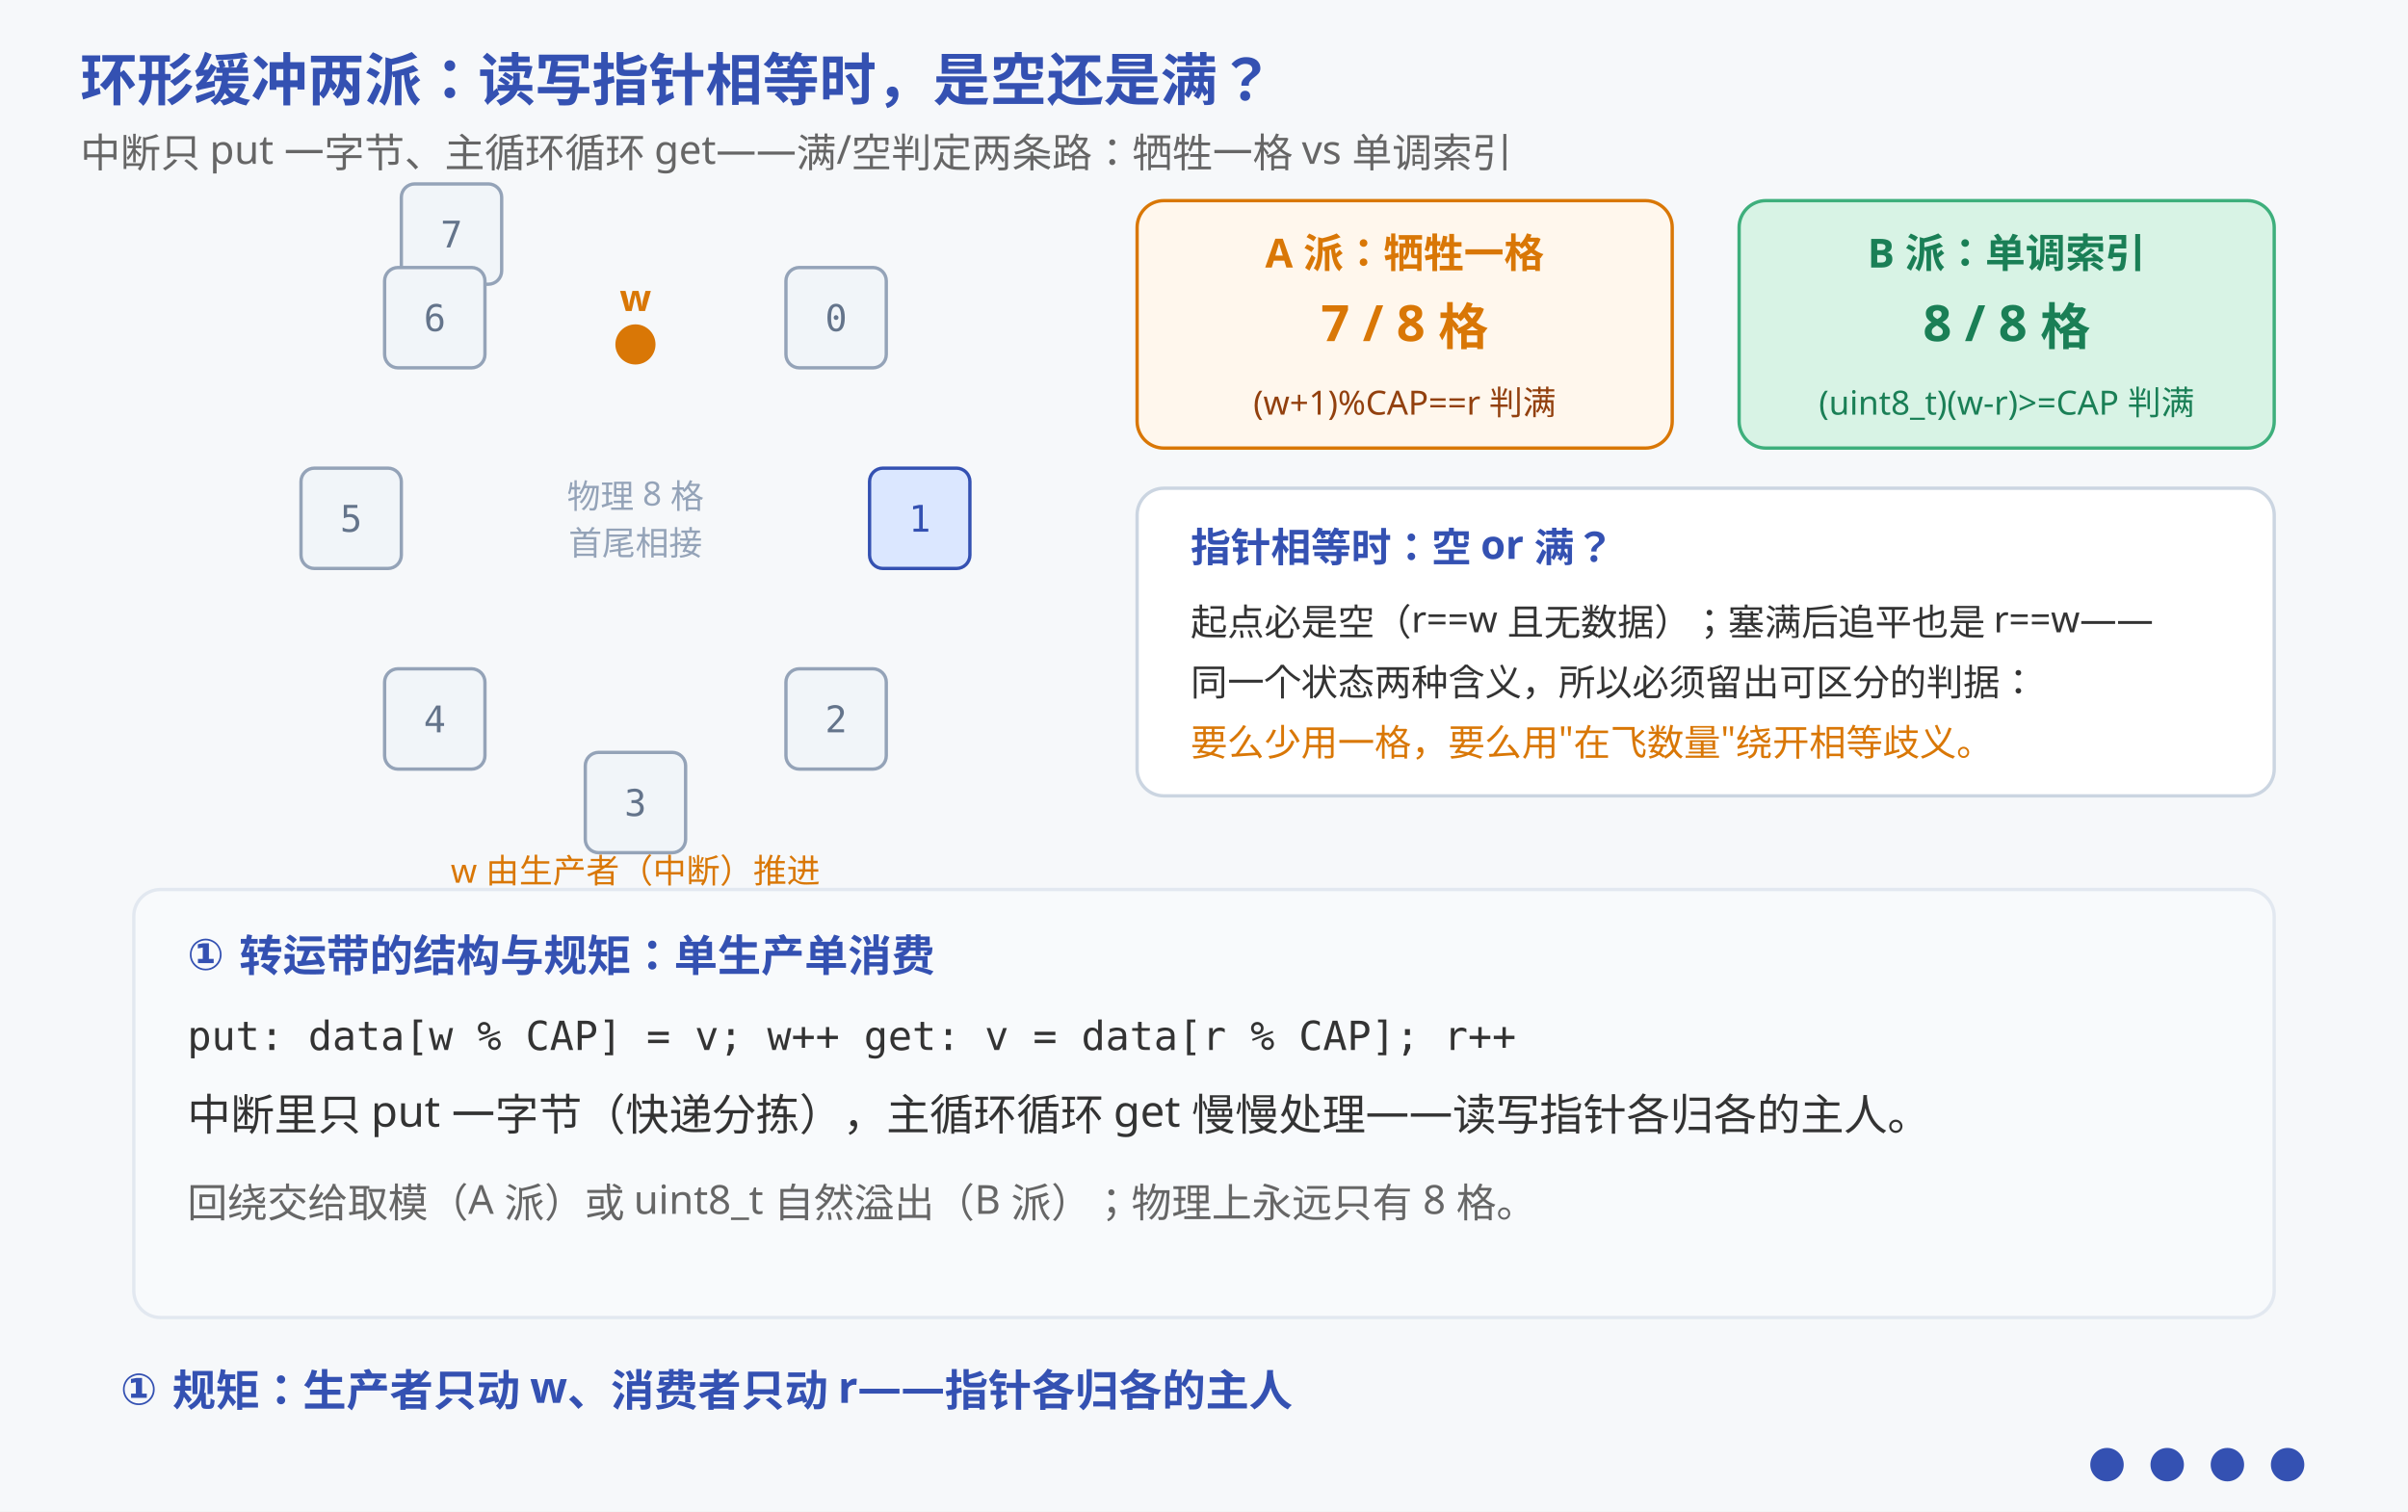
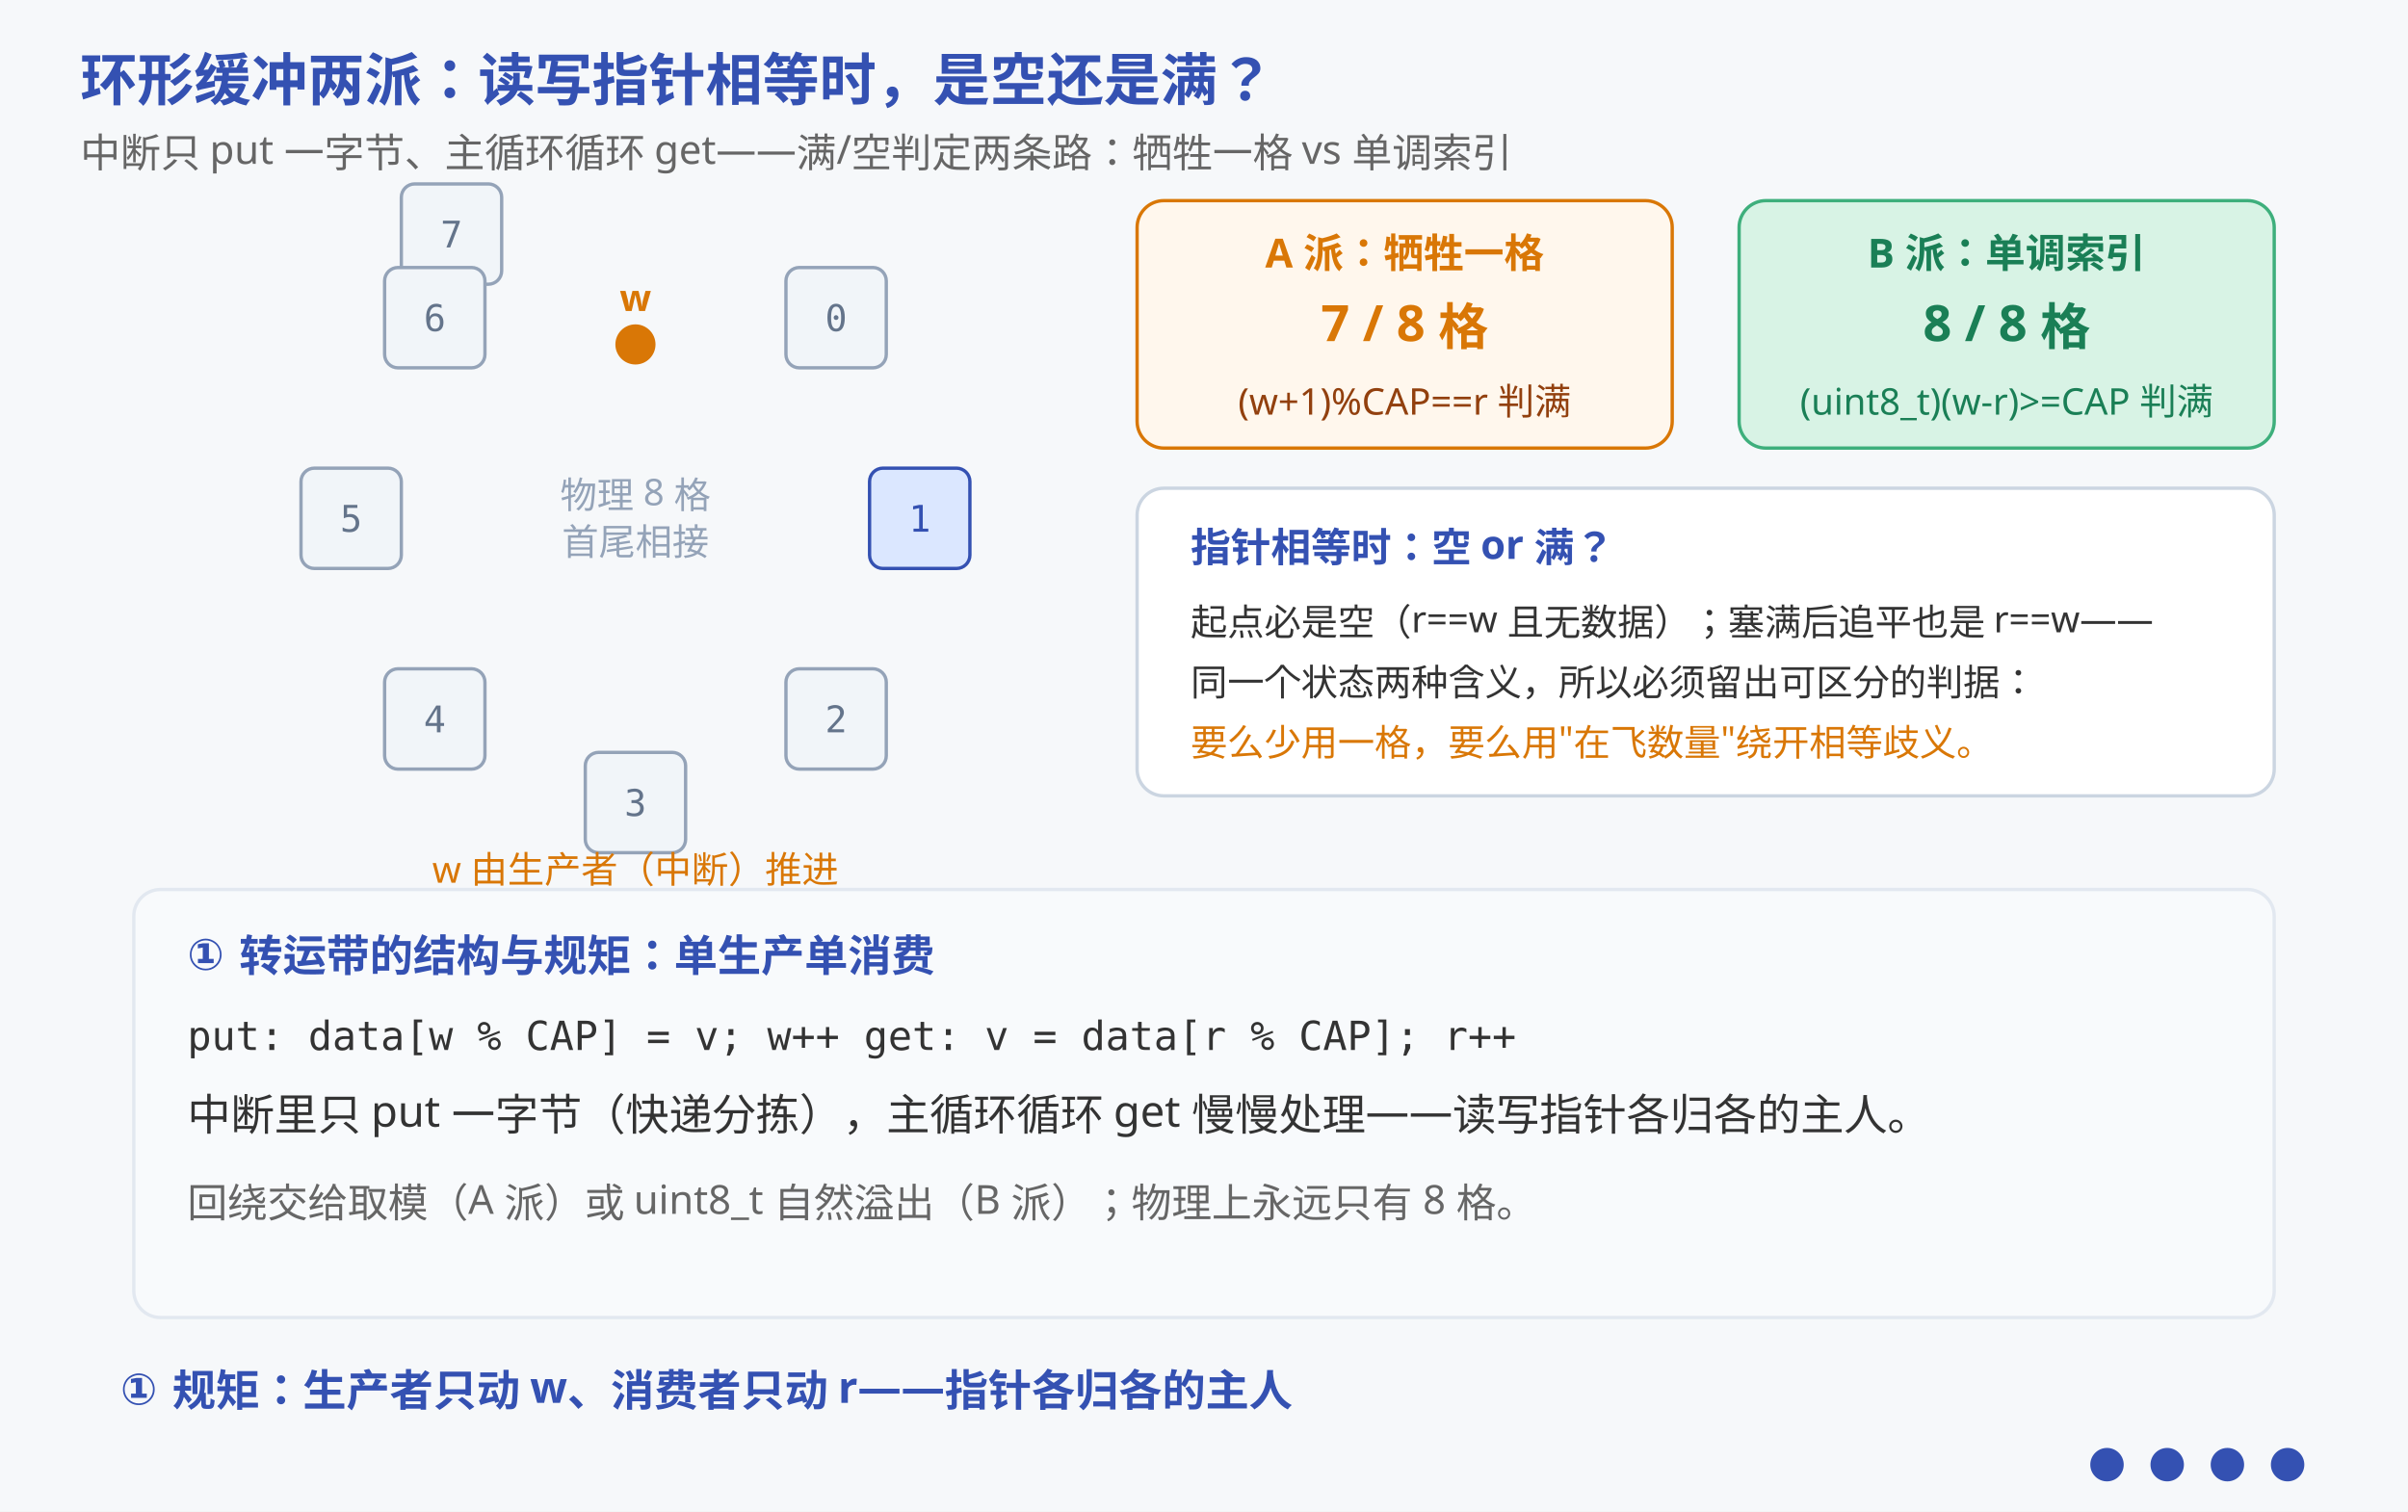
<svg xmlns="http://www.w3.org/2000/svg" viewBox="0 0 720 452" font-family="'Segoe UI','Microsoft YaHei',sans-serif">
  <rect width="720" height="452" fill="#f6f8fa" />
  <text x="24" y="30" font-size="17" font-weight="bold" fill="#3451b2">环形缓冲两派：读写指针相等时，是空还是满？</text>
  <text x="24" y="50" font-size="12" fill="#666">中断只 put 一字节、主循环循环 get——满/空判定两条路：牺牲一格 vs 单调索引</text>
  <g font-size="11" font-family="Consolas,monospace">
    <rect x="120" y="55" width="30" height="30" rx="4" fill="#f1f5f9" stroke="#94a3b8" />
    <text x="135" y="74" fill="#64748b" text-anchor="middle">7</text>
    <rect x="235" y="80" width="30" height="30" rx="4" fill="#f1f5f9" stroke="#94a3b8" />
    <text x="250" y="99" fill="#64748b" text-anchor="middle">0</text>
    <rect x="260" y="140" width="30" height="30" rx="4" fill="#dbe7ff" stroke="#3451b2" />
    <text x="275" y="159" fill="#3451b2" text-anchor="middle">1</text>
    <rect x="235" y="200" width="30" height="30" rx="4" fill="#f1f5f9" stroke="#94a3b8" />
    <text x="250" y="219" fill="#64748b" text-anchor="middle">2</text>
    <rect x="175" y="225" width="30" height="30" rx="4" fill="#f1f5f9" stroke="#94a3b8" />
    <text x="190" y="244" fill="#64748b" text-anchor="middle">3</text>
    <rect x="115" y="200" width="30" height="30" rx="4" fill="#f1f5f9" stroke="#94a3b8" />
    <text x="130" y="219" fill="#64748b" text-anchor="middle">4</text>
    <rect x="90" y="140" width="30" height="30" rx="4" fill="#f1f5f9" stroke="#94a3b8" />
    <text x="105" y="159" fill="#64748b" text-anchor="middle">5</text>
    <rect x="115" y="80" width="30" height="30" rx="4" fill="#f1f5f9" stroke="#94a3b8" />
    <text x="130" y="99" fill="#64748b" text-anchor="middle">6</text>
  </g>
  <g transform="translate(190,155)">
    <g>
      <animateTransform attributeName="transform" type="rotate" values="0;360" dur="4s" repeatCount="indefinite" />
      <circle cx="0" cy="-52" r="6" fill="#d97706" />
      <text x="0" y="-62" font-size="11" font-weight="bold" fill="#d97706" text-anchor="middle">w</text>
    </g>
  </g>
-   <text x="190" y="152" font-size="10" fill="#94a3b8" text-anchor="middle">物理 8 格</text>
-   <text x="190" y="166" font-size="10" fill="#94a3b8" text-anchor="middle">首尾相接</text>
-   <text x="190" y="264" font-size="10" fill="#d97706" text-anchor="middle">w 由生产者（中断）推进</text>
-   <text x="190" y="278" font-size="10" fill="#3451b2" text-anchor="middle">r 由消费者（主循环）推进</text>
+   <text x="190" y="152" font-size="11" fill="#94a3b8" text-anchor="middle">物理 8 格</text>
+   <text x="190" y="166" font-size="11" fill="#94a3b8" text-anchor="middle">首尾相接</text>
+   <text x="190" y="264" font-size="11" fill="#d97706" text-anchor="middle">w 由生产者（中断）推进</text>
+   <text x="190" y="278" font-size="11" fill="#3451b2" text-anchor="middle">r 由消费者（主循环）推进</text>
  <rect x="340" y="60" width="160" height="74" rx="8" fill="#fff7ed" stroke="#d97706" />
  <text x="420" y="80" font-size="12" font-weight="bold" fill="#d97706" text-anchor="middle">A 派：牺牲一格</text>
  <text x="420" y="102" font-size="15" font-weight="bold" fill="#d97706" text-anchor="middle">7 / 8 格</text>
-   <text x="420" y="124" font-size="10" fill="#92400e" text-anchor="middle">(w+1)%CAP==r 判满</text>
+   <text x="420" y="124" font-size="11" fill="#92400e" text-anchor="middle">(w+1)%CAP==r 判满</text>
  <rect x="520" y="60" width="160" height="74" rx="8" fill="#d8f3e5" stroke="#3eaf7c" />
  <text x="600" y="80" font-size="12" font-weight="bold" fill="#1a7f56" text-anchor="middle">B 派：单调索引</text>
  <text x="600" y="102" font-size="15" font-weight="bold" fill="#1a7f56" text-anchor="middle">8 / 8 格</text>
-   <text x="600" y="124" font-size="10" fill="#1a7f56" text-anchor="middle">(uint8_t)(w-r)&gt;=CAP 判满</text>
+   <text x="600" y="124" font-size="11" fill="#1a7f56" text-anchor="middle">(uint8_t)(w-r)&gt;=CAP 判满</text>
  <rect x="340" y="146" width="340" height="92" rx="8" fill="#ffffff" stroke="#cbd5e1" />
  <text x="356" y="168" font-size="12" font-weight="bold" fill="#3451b2">指针相等时：空 or 满？</text>
  <text x="356" y="190" font-size="11" fill="#333">起点必是空（r==w 且无数据）；塞满后追平也是 r==w——</text>
  <text x="356" y="208" font-size="11" fill="#333">同一个状态两种含义，所以必须留出可区分的判据：</text>
  <text x="356" y="226" font-size="11" fill="#d97706">要么少用一格，要么用"在飞数量"绕开相等歧义。</text>
  <g opacity="1">
    <animate attributeName="opacity" calcMode="discrete" values="1;0;0;0;0" keyTimes="0;0.25;0.5;0.75;1" dur="12s" repeatCount="indefinite" />
    <rect x="40" y="266" width="640" height="128" rx="8" fill="#f8fafc" stroke="#e2e8f0" />
    <text x="56" y="290" font-size="13" font-weight="bold" fill="#3451b2">① 转运带的结构与规矩：单生产单消费</text>
    <text x="56" y="314" font-size="12" font-family="Consolas,monospace" fill="#333">put: data[w % CAP] = v;  w++        get: v = data[r % CAP];  r++</text>
    <text x="56" y="338" font-size="13" fill="#333">中断里只 put 一字节（快递分拣），主循环循环 get 慢慢处理——读写指针各归各的主人。</text>
    <text x="56" y="364" font-size="12" fill="#666">回绕交给取模（A 派）或 uint8_t 自然溢出（B 派）；物理上永远只有 8 格。</text>
  </g>
  <g opacity="0">
    <animate attributeName="opacity" calcMode="discrete" values="0;1;0;0;0" keyTimes="0;0.25;0.5;0.75;1" dur="12s" repeatCount="indefinite" />
    <rect x="40" y="266" width="640" height="128" rx="8" fill="#f8fafc" stroke="#e2e8f0" />
    <text x="56" y="290" font-size="13" font-weight="bold" fill="#d97706">② A 派：牺牲一格当哨兵——判定直白，容量 7/8</text>
    <text x="56" y="314" font-size="12" font-family="Consolas,monospace" fill="#333">满: if ((w + 1) % CAP == r) 拒写        空: if (r == w) 读不到</text>
    <text x="56" y="338" font-size="13" fill="#333">留一格永远空着：w 的下一格就是 r 时即满——所以物理 8 格永远只能用 7 格。</text>
    <text x="56" y="364" font-size="12" fill="#92400e">实测：A 派可用 7 格；"满写被拒"路径确实触发（n_refused &gt; 0）。</text>
  </g>
  <g opacity="0">
    <animate attributeName="opacity" calcMode="discrete" values="0;0;1;0;0" keyTimes="0;0.25;0.5;0.75;1" dur="12s" repeatCount="indefinite" />
    <rect x="40" y="266" width="640" height="128" rx="8" fill="#f8fafc" stroke="#e2e8f0" />
    <text x="56" y="290" font-size="13" font-weight="bold" fill="#1a7f56">③ B 派：单调索引——指针永不取模，容量 8/8</text>
    <text x="56" y="314" font-size="12" font-family="Consolas,monospace" fill="#333">满: if ((uint8_t)(w - r) &gt;= CAP) 拒写      寻址: data[w % CAP]</text>
    <text x="56" y="338" font-size="13" fill="#333">w 一路加到 255 再自然回绕到 0；模 256 的无符号减法让"在飞数"跨回绕依旧正确——不用写任何回绕判断。</text>
    <text x="56" y="364" font-size="12" fill="#1a7f56">实测：B 派可用 8 格，长跑确实跨过 255→0，且 q.w == n_put % 256 逐拍吻合。</text>
  </g>
  <g opacity="0">
    <animate attributeName="opacity" calcMode="discrete" values="0;0;0;1;0" keyTimes="0;0.25;0.5;0.75;1" dur="12s" repeatCount="indefinite" />
    <rect x="40" y="266" width="640" height="128" rx="8" fill="#f8fafc" stroke="#e2e8f0" />
    <text x="56" y="290" font-size="13" font-weight="bold" fill="#3451b2">④ 顺序即正确性：发布与获取必须对称</text>
    <text x="56" y="314" font-size="12" font-family="Consolas,monospace" fill="#333">生产: data[w%CAP]=v; fence(release); w++   /* 先写货，再发指针 */</text>
    <text x="56" y="338" font-size="12" font-family="Consolas,monospace" fill="#333">消费: 读 r; fence(acquire); v=data[r%CAP]  /* 先见指针，再取货 */</text>
    <text x="56" y="364" font-size="12" fill="#dc2626">顺序反了＝消费者读到还没写进去的空槽——单生产单消费 bug 的经典形态（C3 屏障）。</text>
  </g>
  <g font-size="13" font-weight="bold" fill="#3451b2">
    <g opacity="1">
      <animate attributeName="opacity" calcMode="discrete" values="1;0;0;0;1" keyTimes="0;0.25;0.5;0.75;1" dur="12s" repeatCount="indefinite" />
      <text x="36" y="420">① 规矩：生产者只动 w、消费者只动 r——指针各归各的主人</text>
    </g>
    <g opacity="0">
      <animate attributeName="opacity" calcMode="discrete" values="0;1;0;0;0" keyTimes="0;0.25;0.5;0.75;1" dur="12s" repeatCount="indefinite" />
      <text x="36" y="420">② A 派：满=(w+1)%8==r——牺牲一格当哨兵，直白但浪费一格</text>
    </g>
    <g opacity="0">
      <animate attributeName="opacity" calcMode="discrete" values="0;0;1;0;0" keyTimes="0;0.25;0.5;0.75;1" dur="12s" repeatCount="indefinite" />
      <text x="36" y="420">③ B 派：满=(uint8_t)(w-r)&gt;=8——无符号减法天然抗回绕，8 格全用</text>
    </g>
    <g opacity="0">
      <animate attributeName="opacity" calcMode="discrete" values="0;0;0;1;0" keyTimes="0;0.25;0.5;0.75;1" dur="12s" repeatCount="indefinite" />
      <text x="36" y="420">④ 顺序即正确性：先货后指针（release）/ 先指针后货（acquire）</text>
    </g>
  </g>
  <g transform="translate(630,438)" fill="#3451b2">
    <circle cx="0" cy="0" r="5">
      <animate attributeName="opacity" calcMode="discrete" values="1;0.2;0.2;0.2;0.2" keyTimes="0;0.25;0.5;0.75;1" dur="12s" repeatCount="indefinite" />
    </circle>
    <circle cx="18" cy="0" r="5">
      <animate attributeName="opacity" calcMode="discrete" values="0.2;1;0.2;0.2;0.2" keyTimes="0;0.25;0.5;0.75;1" dur="12s" repeatCount="indefinite" />
    </circle>
    <circle cx="36" cy="0" r="5">
      <animate attributeName="opacity" calcMode="discrete" values="0.2;0.2;1;0.2;0.2" keyTimes="0;0.25;0.5;0.75;1" dur="12s" repeatCount="indefinite" />
    </circle>
    <circle cx="54" cy="0" r="5">
      <animate attributeName="opacity" calcMode="discrete" values="0.2;0.2;0.2;1;0.2" keyTimes="0;0.25;0.5;0.75;1" dur="12s" repeatCount="indefinite" />
    </circle>
  </g>
</svg>
